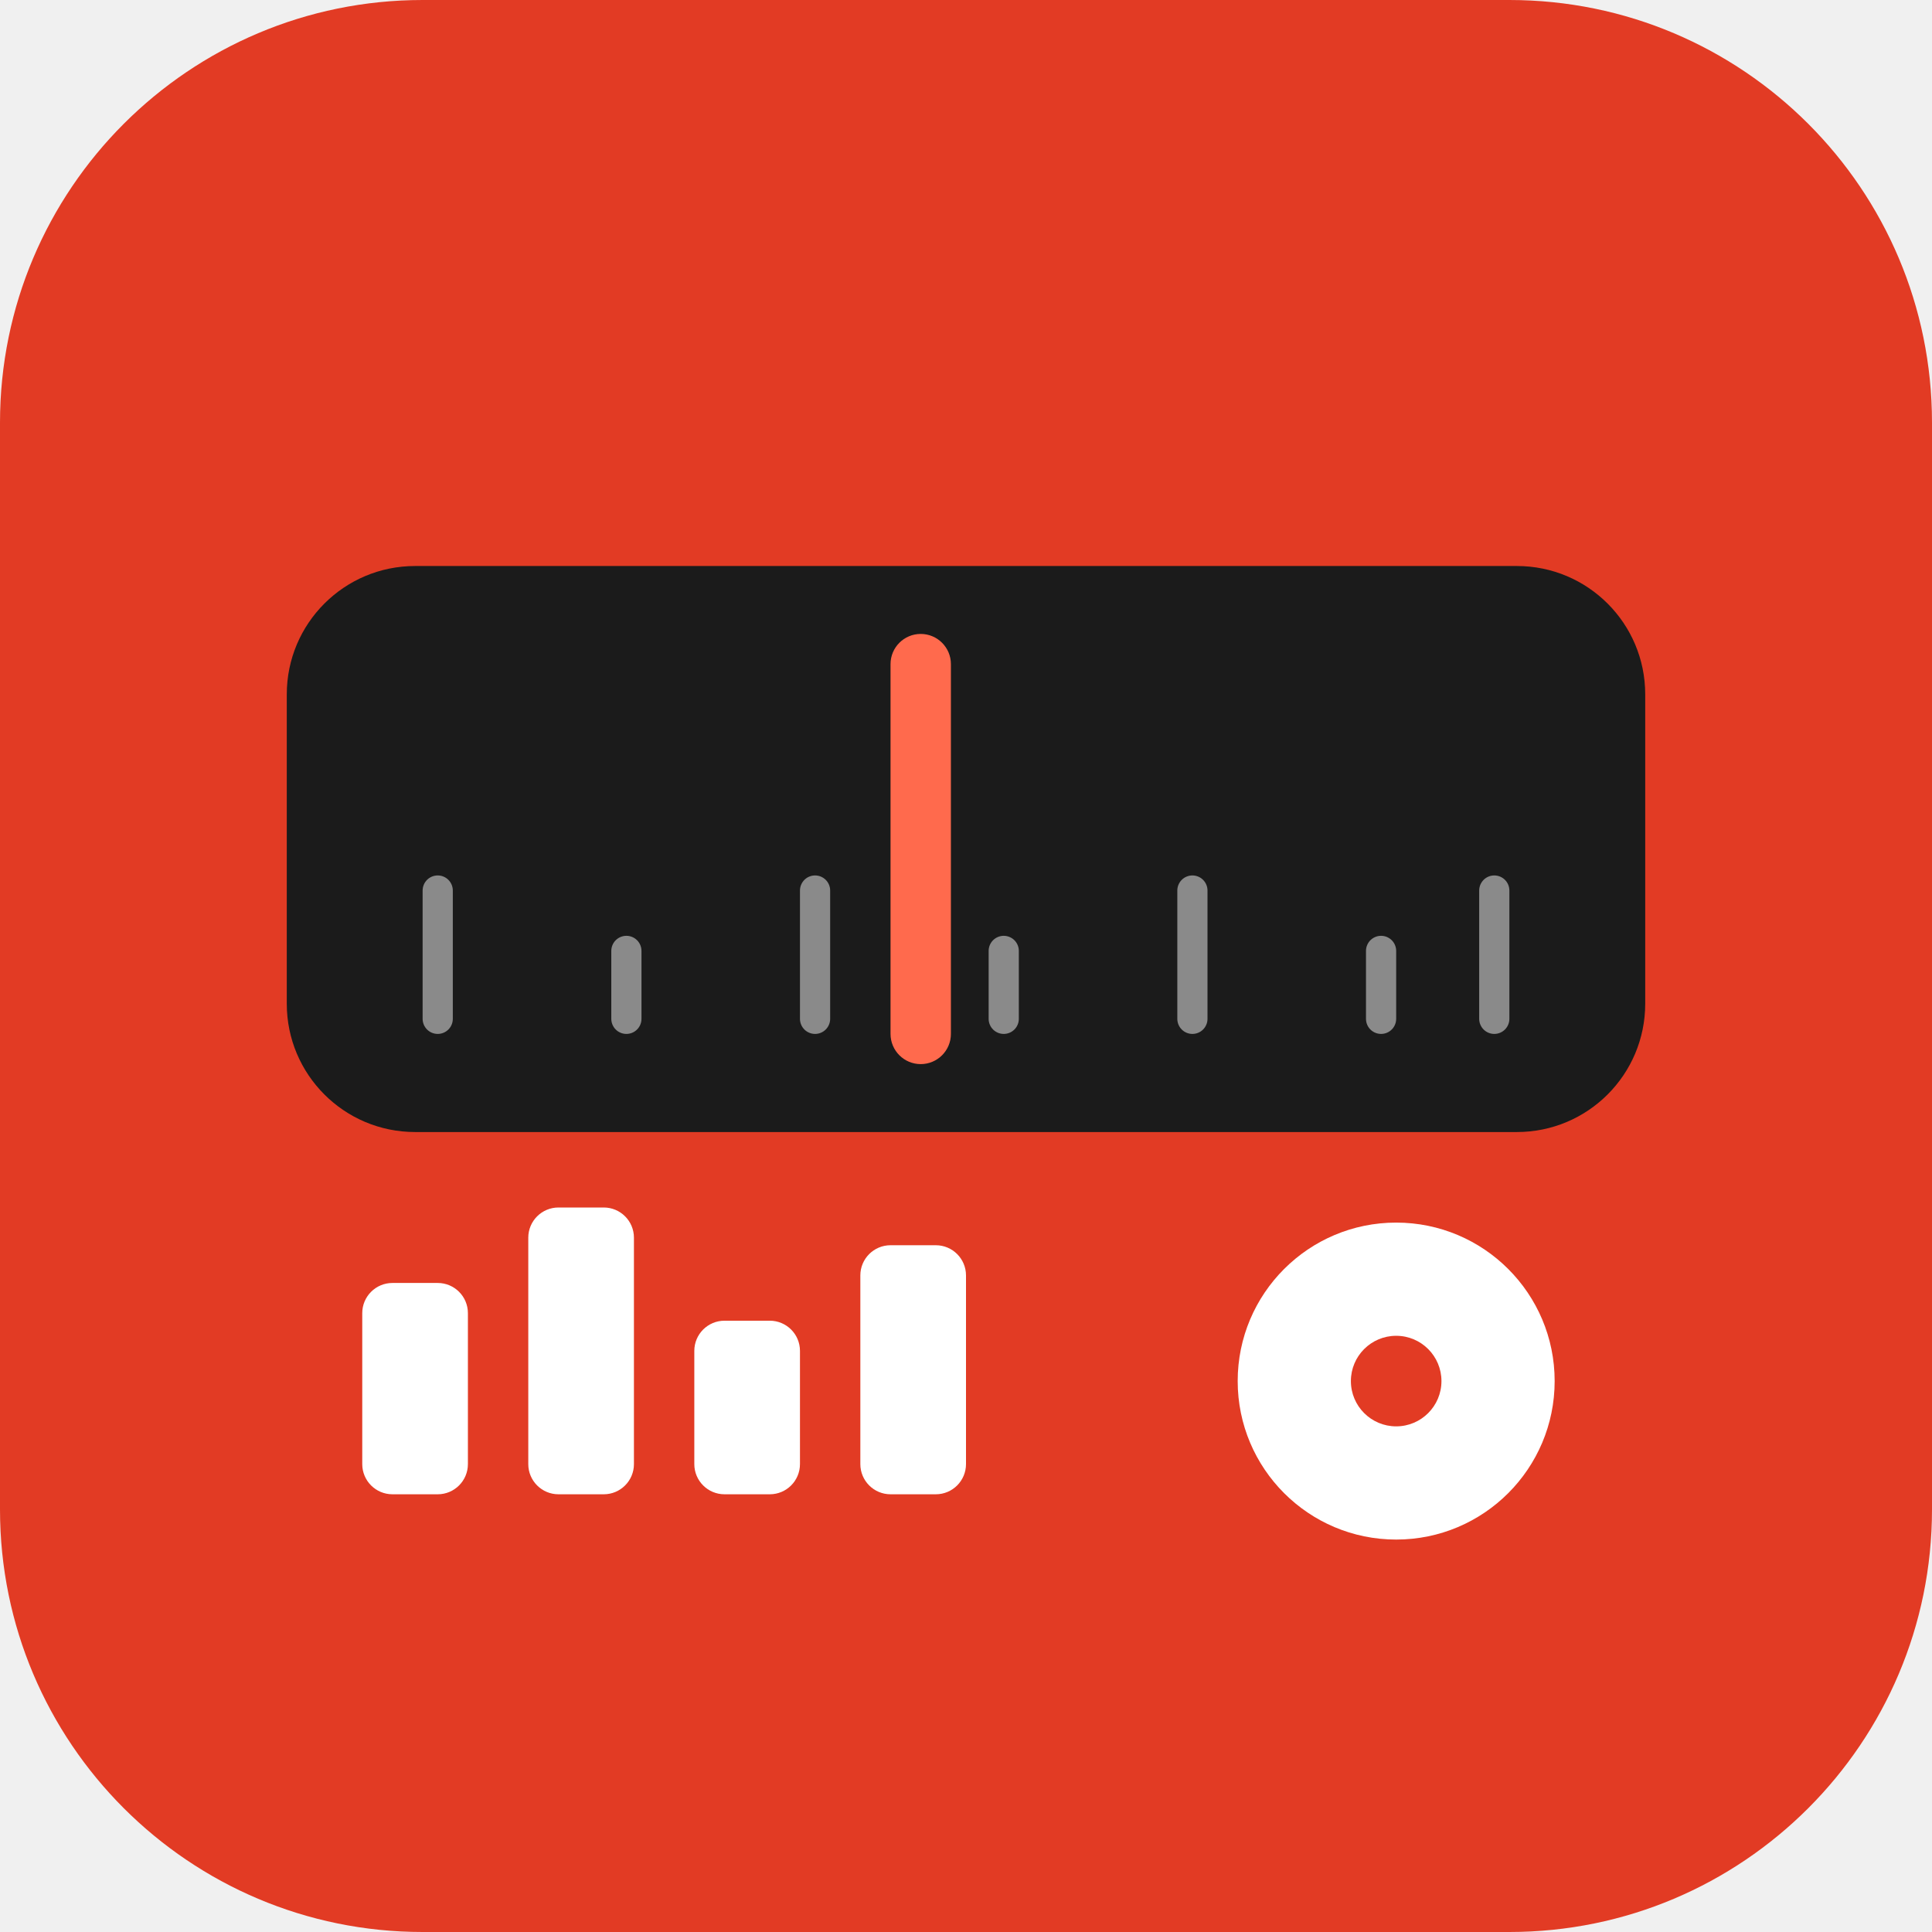
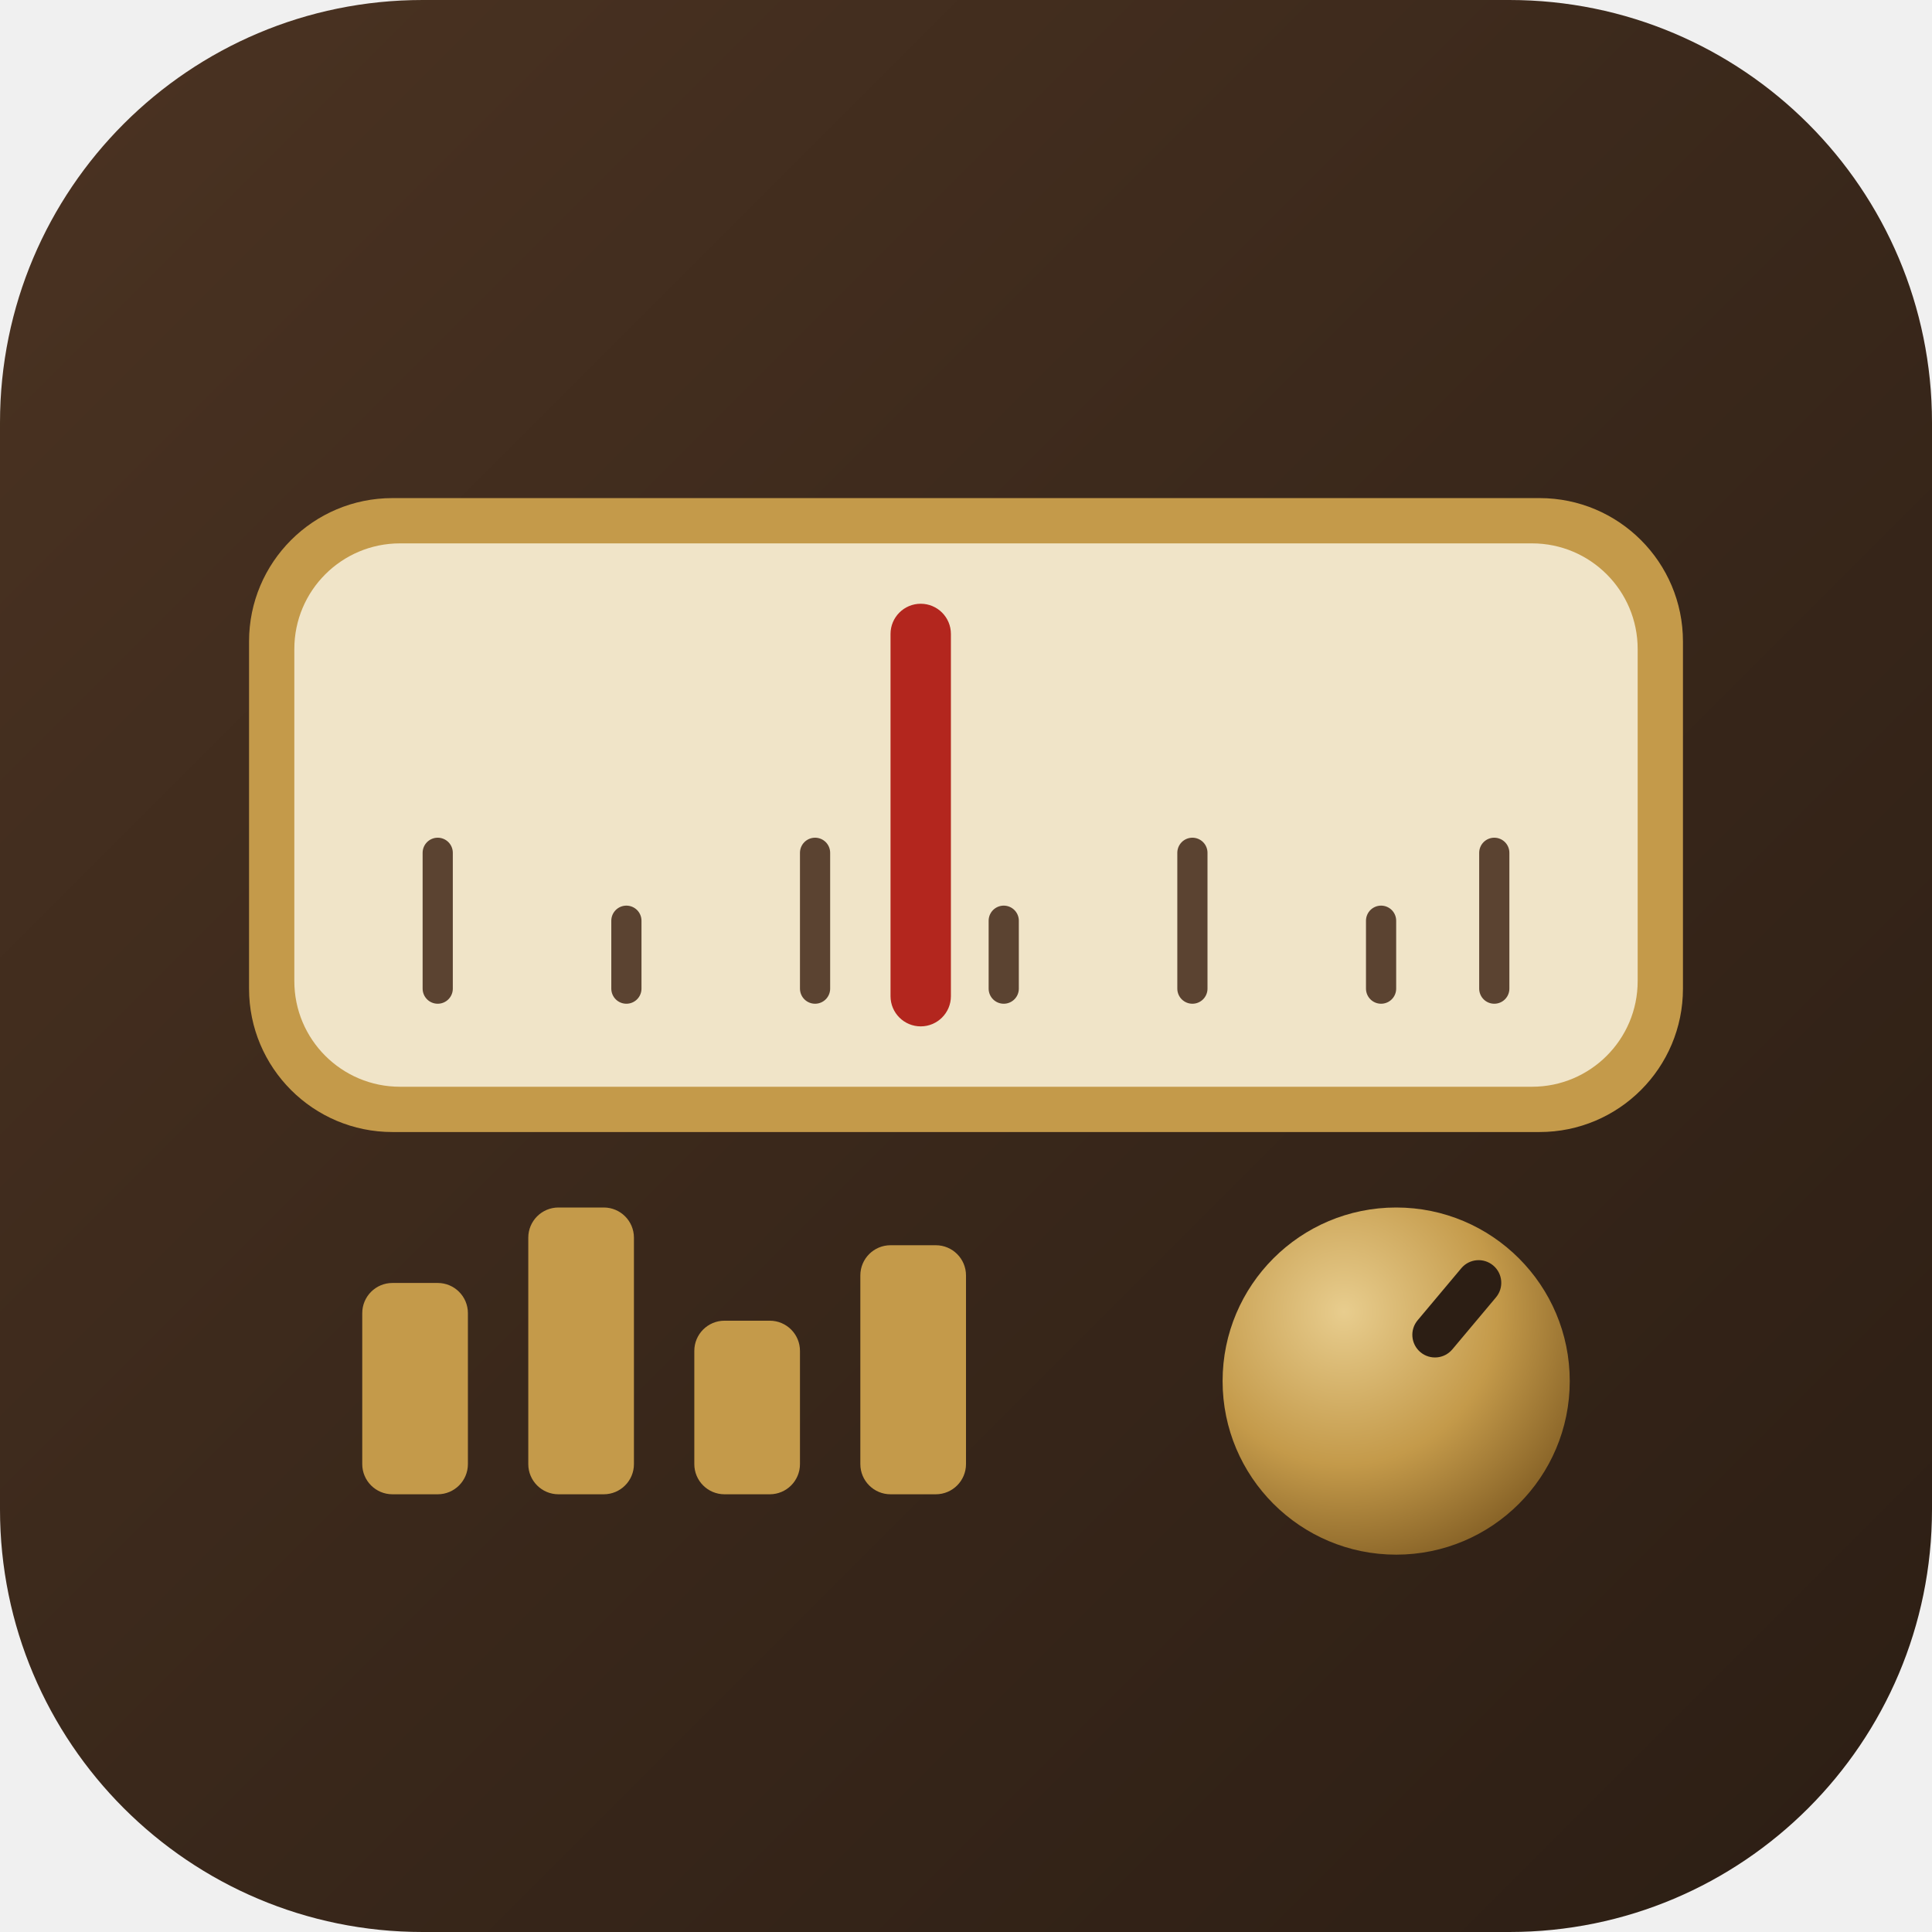
<svg xmlns="http://www.w3.org/2000/svg" viewBox="0 0 512 512">
-   <rect width="512" height="512" rx="112" fill="#e23b24" />
-   <rect x="76" y="150" width="360" height="150" rx="34" fill="#1b1b1b" />
-   <g stroke="#8a8a8a" stroke-width="8" stroke-linecap="round">
-     <line x1="116" y1="270" x2="116" y2="236" />
-     <line x1="166" y1="270" x2="166" y2="252" />
-     <line x1="216" y1="270" x2="216" y2="236" />
-     <line x1="266" y1="270" x2="266" y2="252" />
-     <line x1="316" y1="270" x2="316" y2="236" />
-     <line x1="366" y1="270" x2="366" y2="252" />
-     <line x1="396" y1="270" x2="396" y2="236" />
+   <defs>
+     <linearGradient id="w" x1="0" y1="0" x2="1" y2="1">
+       <stop offset="0" stop-color="#4b3322" />
+       <stop offset=".5" stop-color="#3a281b" />
+       <stop offset="1" stop-color="#2c1e14" />
+     </linearGradient>
+     <radialGradient id="b" cx=".35" cy=".3" r=".8">
+       <stop offset="0" stop-color="#e8cd8e" />
+       <stop offset=".55" stop-color="#c49a4a" />
+       <stop offset="1" stop-color="#7f5b22" />
+     </radialGradient>
+   </defs>
+   <rect width="512" height="512" rx="112" fill="url(#w)" />
+   <rect x="66" y="132" width="380" height="168" rx="38" fill="#c49a4a" />
+   <rect x="78" y="144" width="356" height="144" rx="28" fill="#f0e4c8" />
+   <g stroke="#5b4331" stroke-width="8" stroke-linecap="round">
+     <line x1="116" y1="262" x2="116" y2="226" />
+     <line x1="166" y1="262" x2="166" y2="244" />
+     <line x1="216" y1="262" x2="216" y2="226" />
+     <line x1="266" y1="262" x2="266" y2="244" />
+     <line x1="316" y1="262" x2="316" y2="226" />
+     <line x1="366" y1="262" x2="366" y2="244" />
+     <line x1="396" y1="262" x2="396" y2="226" />
  </g>
-   <rect x="236" y="168" width="16" height="114" rx="8" fill="#ff6a4d" />
-   <g fill="#fff">
+   <rect x="236" y="160" width="16" height="112" rx="8" fill="#b3261e" />
+   <g fill="#c49a4a">
    <rect x="96" y="340" width="28" height="56" rx="8" />
    <rect x="140" y="320" width="28" height="76" rx="8" />
    <rect x="184" y="350" width="28" height="46" rx="8" />
    <rect x="228" y="330" width="28" height="66" rx="8" />
  </g>
-   <circle cx="370" cy="366" r="42" fill="#fff" />
-   <circle cx="370" cy="366" r="12" fill="#e23b24" />
+   <circle cx="370" cy="366" r="46" fill="url(#b)" />
+   <rect x="364" y="326" width="12" height="30" rx="6" fill="#2c1e14" transform="rotate(40 370 366)" />
</svg>
